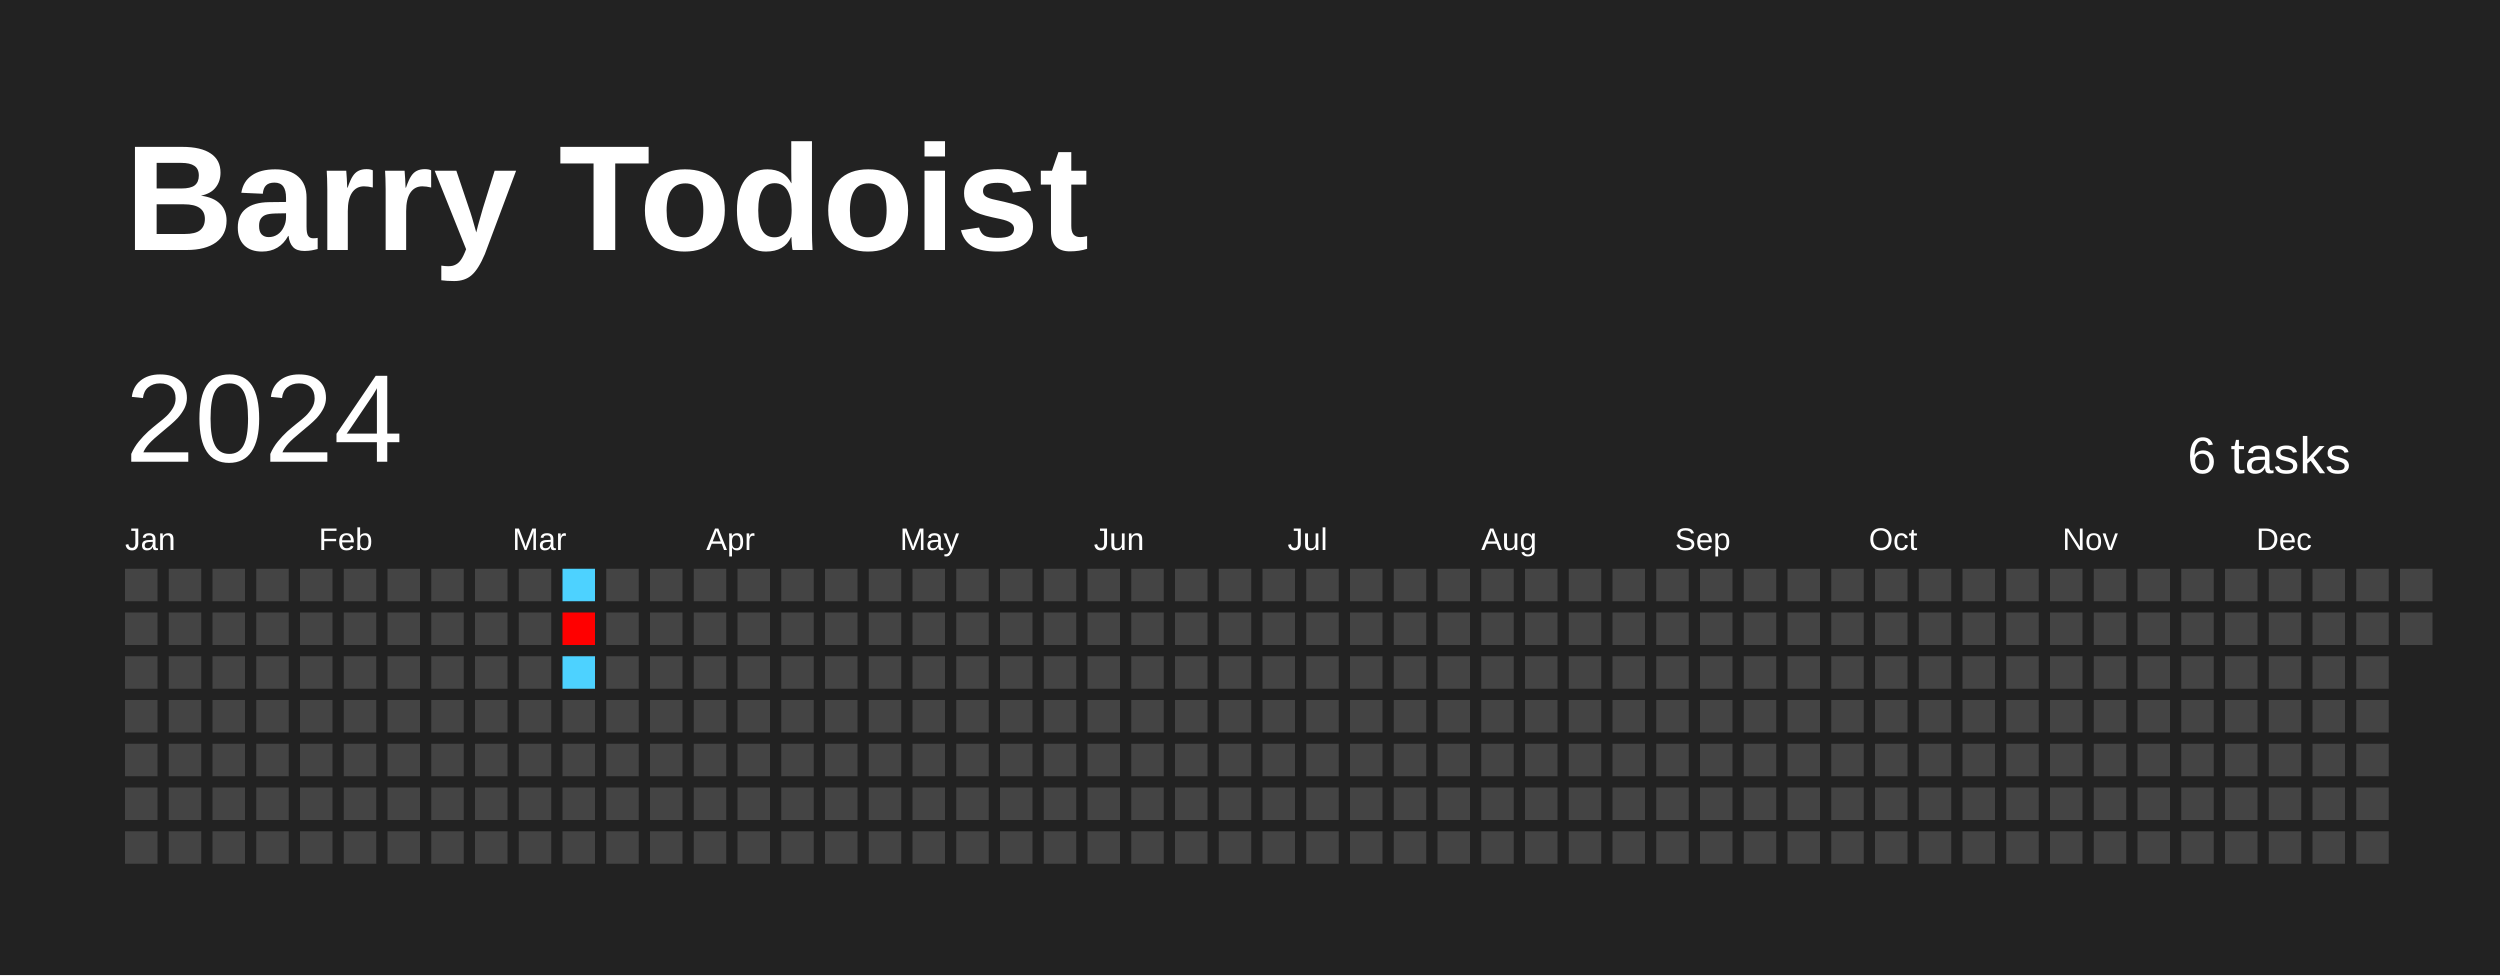
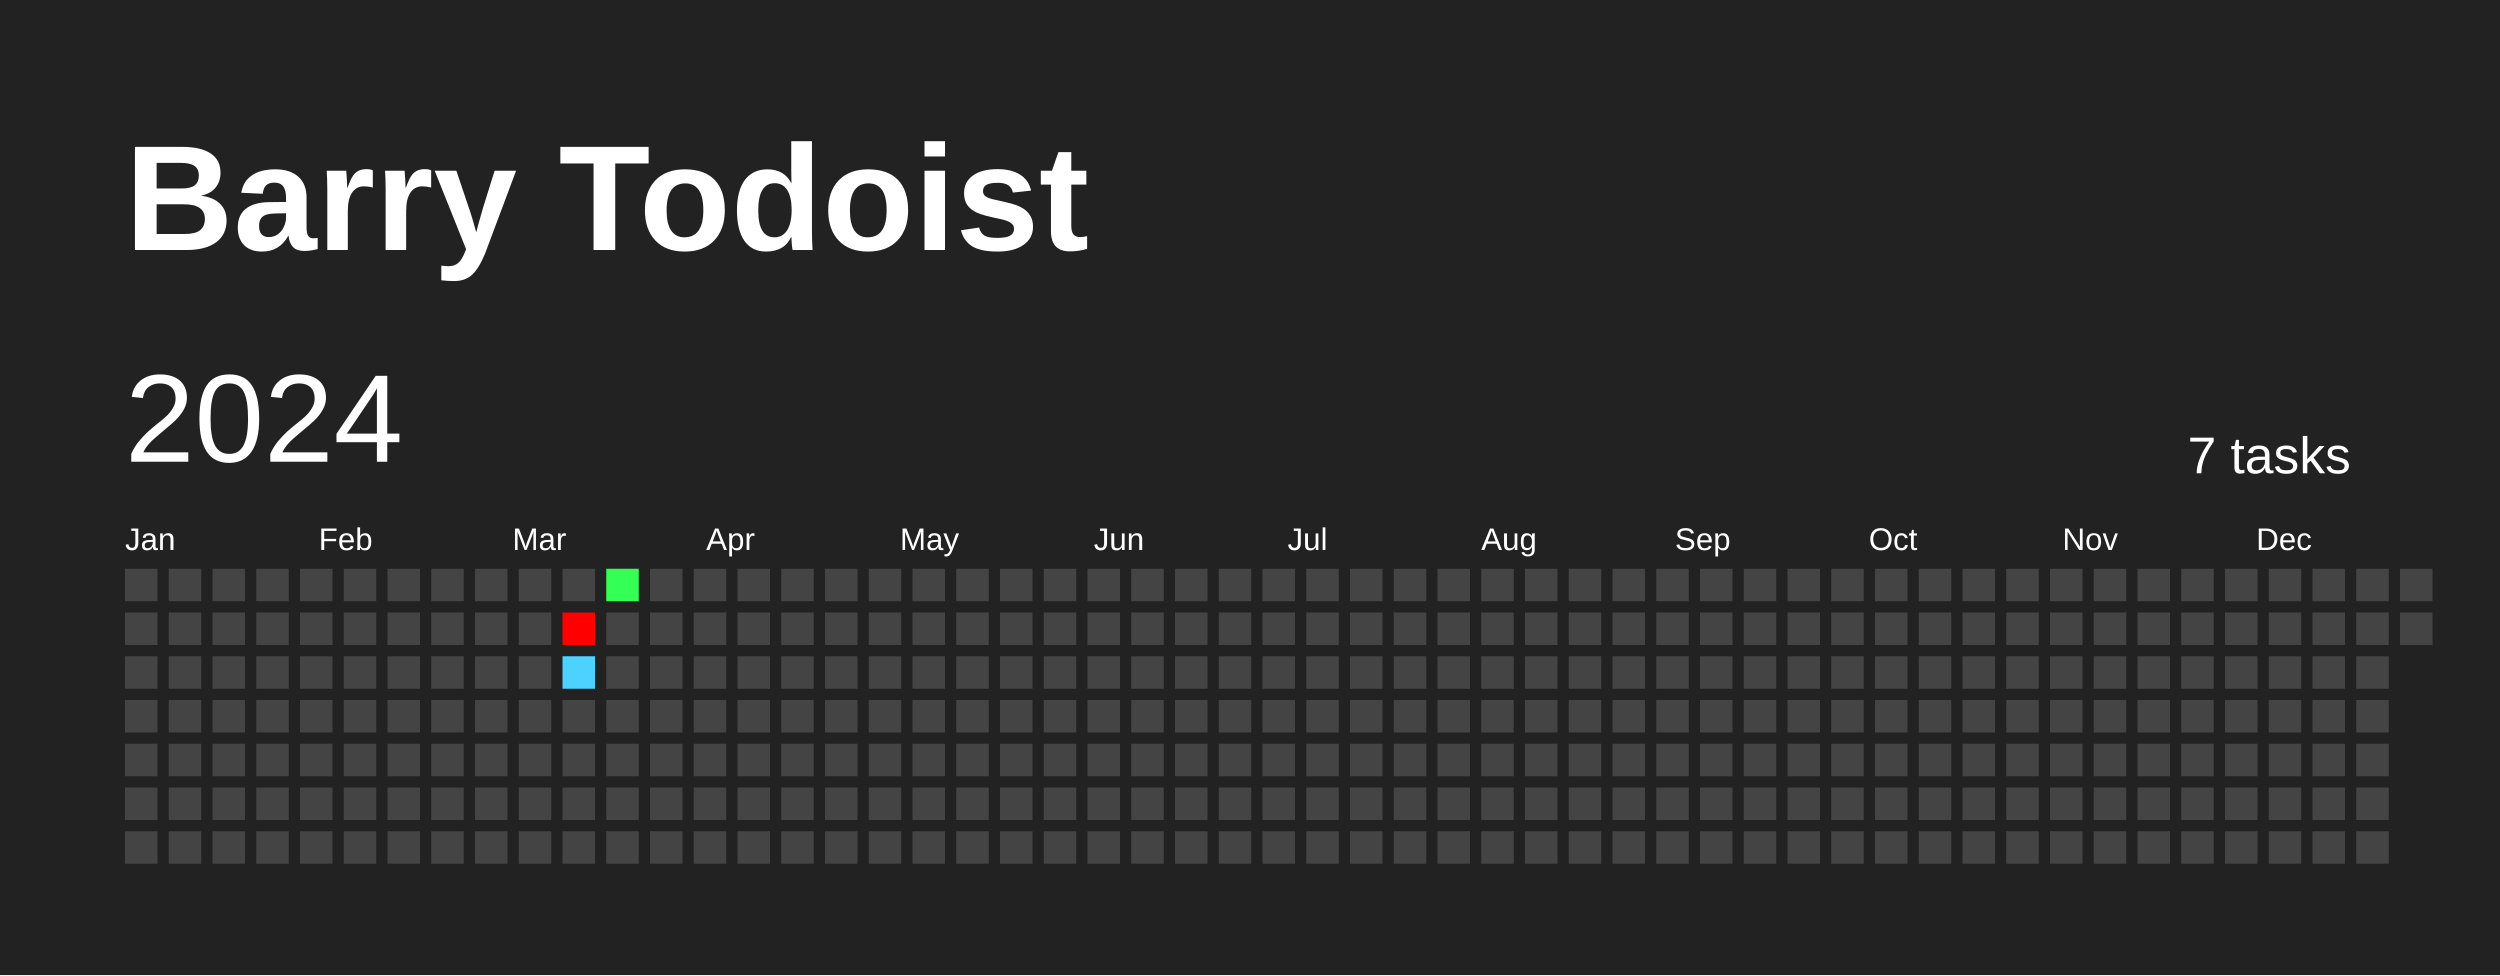
<svg xmlns="http://www.w3.org/2000/svg" baseProfile="full" height="78mm" version="1.1" viewBox="0,0,200,78" width="200mm">
  <defs />
  <rect fill="#222222" height="78" width="200" x="0" y="0" />
  <text fill="#FFFFFF" style="font-size:12px; font-family:Arial; font-weight:bold;" x="10" y="20">Barry Todoist</text>
  <text dominant-baseline="hanging" fill="#FFFFFF" style="font-size:10.0px; font-family:Arial;" x="10" y="30">2024</text>
-   <text dominant-baseline="hanging" fill="#FFFFFF" style="font-size:4.125px; font-family:Arial;" x="175" y="35">6 tasks</text>
+   <text dominant-baseline="hanging" fill="#FFFFFF" style="font-size:4.125px; font-family:Arial;" x="175" y="35">7 tasks</text>
  <text fill="#FFFFFF" style="font-size:2.5px; font-family:Arial" x="10.0" y="44">Jan</text>
  <text fill="#FFFFFF" style="font-size:2.5px; font-family:Arial" x="25.5" y="44">Feb</text>
  <text fill="#FFFFFF" style="font-size:2.5px; font-family:Arial" x="41.0" y="44">Mar</text>
  <text fill="#FFFFFF" style="font-size:2.5px; font-family:Arial" x="56.5" y="44">Apr</text>
  <text fill="#FFFFFF" style="font-size:2.5px; font-family:Arial" x="72.0" y="44">May</text>
  <text fill="#FFFFFF" style="font-size:2.5px; font-family:Arial" x="87.5" y="44">Jun</text>
  <text fill="#FFFFFF" style="font-size:2.5px; font-family:Arial" x="103.0" y="44">Jul</text>
  <text fill="#FFFFFF" style="font-size:2.5px; font-family:Arial" x="118.5" y="44">Aug</text>
  <text fill="#FFFFFF" style="font-size:2.5px; font-family:Arial" x="134.0" y="44">Sep</text>
  <text fill="#FFFFFF" style="font-size:2.5px; font-family:Arial" x="149.5" y="44">Oct</text>
  <text fill="#FFFFFF" style="font-size:2.5px; font-family:Arial" x="165.0" y="44">Nov</text>
  <text fill="#FFFFFF" style="font-size:2.5px; font-family:Arial" x="180.5" y="44">Dec</text>
  <rect fill="#444444" height="2.6" width="2.6" x="10.0" y="45.5" />
  <rect fill="#444444" height="2.6" width="2.6" x="10.0" y="49.0" />
  <rect fill="#444444" height="2.6" width="2.6" x="10.0" y="52.5" />
  <rect fill="#444444" height="2.6" width="2.6" x="10.0" y="56.0" />
  <rect fill="#444444" height="2.6" width="2.6" x="10.0" y="59.5" />
  <rect fill="#444444" height="2.6" width="2.6" x="10.0" y="63.0" />
  <rect fill="#444444" height="2.6" width="2.6" x="10.0" y="66.5" />
  <rect fill="#444444" height="2.6" width="2.6" x="13.5" y="45.5" />
  <rect fill="#444444" height="2.6" width="2.6" x="13.5" y="49.0" />
  <rect fill="#444444" height="2.6" width="2.6" x="13.5" y="52.5" />
  <rect fill="#444444" height="2.6" width="2.6" x="13.5" y="56.0" />
  <rect fill="#444444" height="2.6" width="2.6" x="13.5" y="59.5" />
  <rect fill="#444444" height="2.6" width="2.6" x="13.5" y="63.0" />
  <rect fill="#444444" height="2.6" width="2.6" x="13.5" y="66.5" />
  <rect fill="#444444" height="2.6" width="2.6" x="17.0" y="45.5" />
  <rect fill="#444444" height="2.6" width="2.6" x="17.0" y="49.0" />
  <rect fill="#444444" height="2.6" width="2.6" x="17.0" y="52.5" />
  <rect fill="#444444" height="2.6" width="2.6" x="17.0" y="56.0" />
  <rect fill="#444444" height="2.6" width="2.6" x="17.0" y="59.5" />
  <rect fill="#444444" height="2.6" width="2.6" x="17.0" y="63.0" />
  <rect fill="#444444" height="2.6" width="2.6" x="17.0" y="66.5" />
  <rect fill="#444444" height="2.6" width="2.6" x="20.5" y="45.5" />
  <rect fill="#444444" height="2.6" width="2.6" x="20.5" y="49.0" />
  <rect fill="#444444" height="2.6" width="2.6" x="20.5" y="52.5" />
  <rect fill="#444444" height="2.6" width="2.6" x="20.5" y="56.0" />
  <rect fill="#444444" height="2.6" width="2.6" x="20.5" y="59.5" />
  <rect fill="#444444" height="2.6" width="2.6" x="20.5" y="63.0" />
  <rect fill="#444444" height="2.6" width="2.6" x="20.5" y="66.5" />
  <rect fill="#444444" height="2.6" width="2.6" x="24.0" y="45.5" />
  <rect fill="#444444" height="2.6" width="2.6" x="24.0" y="49.0" />
  <rect fill="#444444" height="2.6" width="2.6" x="24.0" y="52.5" />
  <rect fill="#444444" height="2.6" width="2.6" x="24.0" y="56.0" />
  <rect fill="#444444" height="2.6" width="2.6" x="24.0" y="59.5" />
  <rect fill="#444444" height="2.6" width="2.6" x="24.0" y="63.0" />
  <rect fill="#444444" height="2.6" width="2.6" x="24.0" y="66.5" />
  <rect fill="#444444" height="2.6" width="2.6" x="27.5" y="45.5" />
  <rect fill="#444444" height="2.6" width="2.6" x="27.5" y="49.0" />
  <rect fill="#444444" height="2.6" width="2.6" x="27.5" y="52.5" />
  <rect fill="#444444" height="2.6" width="2.6" x="27.5" y="56.0" />
  <rect fill="#444444" height="2.6" width="2.6" x="27.5" y="59.5" />
  <rect fill="#444444" height="2.6" width="2.6" x="27.5" y="63.0" />
  <rect fill="#444444" height="2.6" width="2.6" x="27.5" y="66.5" />
  <rect fill="#444444" height="2.6" width="2.6" x="31.0" y="45.5" />
  <rect fill="#444444" height="2.6" width="2.6" x="31.0" y="49.0" />
  <rect fill="#444444" height="2.6" width="2.6" x="31.0" y="52.5" />
  <rect fill="#444444" height="2.6" width="2.6" x="31.0" y="56.0" />
  <rect fill="#444444" height="2.6" width="2.6" x="31.0" y="59.5" />
  <rect fill="#444444" height="2.6" width="2.6" x="31.0" y="63.0" />
  <rect fill="#444444" height="2.6" width="2.6" x="31.0" y="66.5" />
  <rect fill="#444444" height="2.6" width="2.6" x="34.5" y="45.5" />
  <rect fill="#444444" height="2.6" width="2.6" x="34.5" y="49.0" />
  <rect fill="#444444" height="2.6" width="2.6" x="34.5" y="52.5" />
  <rect fill="#444444" height="2.6" width="2.6" x="34.5" y="56.0" />
  <rect fill="#444444" height="2.6" width="2.6" x="34.5" y="59.5" />
  <rect fill="#444444" height="2.6" width="2.6" x="34.5" y="63.0" />
  <rect fill="#444444" height="2.6" width="2.6" x="34.5" y="66.5" />
  <rect fill="#444444" height="2.6" width="2.6" x="38.0" y="45.5" />
  <rect fill="#444444" height="2.6" width="2.6" x="38.0" y="49.0" />
  <rect fill="#444444" height="2.6" width="2.6" x="38.0" y="52.5" />
  <rect fill="#444444" height="2.6" width="2.6" x="38.0" y="56.0" />
  <rect fill="#444444" height="2.6" width="2.6" x="38.0" y="59.5" />
  <rect fill="#444444" height="2.6" width="2.6" x="38.0" y="63.0" />
  <rect fill="#444444" height="2.6" width="2.6" x="38.0" y="66.5" />
  <rect fill="#444444" height="2.6" width="2.6" x="41.5" y="45.5" />
  <rect fill="#444444" height="2.6" width="2.6" x="41.5" y="49.0" />
  <rect fill="#444444" height="2.6" width="2.6" x="41.5" y="52.5" />
  <rect fill="#444444" height="2.6" width="2.6" x="41.5" y="56.0" />
  <rect fill="#444444" height="2.6" width="2.6" x="41.5" y="59.5" />
  <rect fill="#444444" height="2.6" width="2.6" x="41.5" y="63.0" />
  <rect fill="#444444" height="2.6" width="2.6" x="41.5" y="66.5" />
-   <rect fill="#4dd2ff" height="2.6" width="2.6" x="45.0" y="45.5" />
-   <rect fill="#ff0000" height="2.6" width="2.6" x="45.0" y="49.0" />
+   <rect fill="#444444" height="2.6" width="2.6" x="45.0" y="45.5" />
+   <rect fill="red" height="2.6" width="2.6" x="45.0" y="49.0" />
  <rect fill="#4dd2ff" height="2.6" width="2.6" x="45.0" y="52.5" />
  <rect fill="#444444" height="2.6" width="2.6" x="45.0" y="56.0" />
  <rect fill="#444444" height="2.6" width="2.6" x="45.0" y="59.5" />
  <rect fill="#444444" height="2.6" width="2.6" x="45.0" y="63.0" />
  <rect fill="#444444" height="2.6" width="2.6" x="45.0" y="66.5" />
-   <rect fill="#444444" height="2.6" width="2.6" x="48.5" y="45.5" />
+   <rect fill="#33ff56" height="2.6" width="2.6" x="48.5" y="45.5" />
  <rect fill="#444444" height="2.6" width="2.6" x="48.5" y="49.0" />
  <rect fill="#444444" height="2.6" width="2.6" x="48.5" y="52.5" />
  <rect fill="#444444" height="2.6" width="2.6" x="48.5" y="56.0" />
  <rect fill="#444444" height="2.6" width="2.6" x="48.5" y="59.5" />
  <rect fill="#444444" height="2.6" width="2.6" x="48.5" y="63.0" />
  <rect fill="#444444" height="2.6" width="2.6" x="48.5" y="66.5" />
  <rect fill="#444444" height="2.6" width="2.6" x="52.0" y="45.5" />
  <rect fill="#444444" height="2.6" width="2.6" x="52.0" y="49.0" />
  <rect fill="#444444" height="2.6" width="2.6" x="52.0" y="52.5" />
  <rect fill="#444444" height="2.6" width="2.6" x="52.0" y="56.0" />
  <rect fill="#444444" height="2.6" width="2.6" x="52.0" y="59.5" />
  <rect fill="#444444" height="2.6" width="2.6" x="52.0" y="63.0" />
  <rect fill="#444444" height="2.6" width="2.6" x="52.0" y="66.5" />
  <rect fill="#444444" height="2.6" width="2.6" x="55.5" y="45.5" />
  <rect fill="#444444" height="2.6" width="2.6" x="55.5" y="49.0" />
  <rect fill="#444444" height="2.6" width="2.6" x="55.5" y="52.5" />
  <rect fill="#444444" height="2.6" width="2.6" x="55.5" y="56.0" />
  <rect fill="#444444" height="2.6" width="2.6" x="55.5" y="59.5" />
  <rect fill="#444444" height="2.6" width="2.6" x="55.5" y="63.0" />
  <rect fill="#444444" height="2.6" width="2.6" x="55.5" y="66.5" />
  <rect fill="#444444" height="2.6" width="2.6" x="59.0" y="45.5" />
  <rect fill="#444444" height="2.6" width="2.6" x="59.0" y="49.0" />
  <rect fill="#444444" height="2.6" width="2.6" x="59.0" y="52.5" />
  <rect fill="#444444" height="2.6" width="2.6" x="59.0" y="56.0" />
  <rect fill="#444444" height="2.6" width="2.6" x="59.0" y="59.5" />
  <rect fill="#444444" height="2.6" width="2.6" x="59.0" y="63.0" />
  <rect fill="#444444" height="2.6" width="2.6" x="59.0" y="66.5" />
  <rect fill="#444444" height="2.6" width="2.6" x="62.5" y="45.5" />
  <rect fill="#444444" height="2.6" width="2.6" x="62.5" y="49.0" />
  <rect fill="#444444" height="2.6" width="2.6" x="62.5" y="52.5" />
  <rect fill="#444444" height="2.6" width="2.6" x="62.5" y="56.0" />
  <rect fill="#444444" height="2.6" width="2.6" x="62.5" y="59.5" />
  <rect fill="#444444" height="2.6" width="2.6" x="62.5" y="63.0" />
  <rect fill="#444444" height="2.6" width="2.6" x="62.5" y="66.5" />
  <rect fill="#444444" height="2.6" width="2.6" x="66.0" y="45.5" />
  <rect fill="#444444" height="2.6" width="2.6" x="66.0" y="49.0" />
  <rect fill="#444444" height="2.6" width="2.6" x="66.0" y="52.5" />
  <rect fill="#444444" height="2.6" width="2.6" x="66.0" y="56.0" />
  <rect fill="#444444" height="2.6" width="2.6" x="66.0" y="59.5" />
  <rect fill="#444444" height="2.6" width="2.6" x="66.0" y="63.0" />
  <rect fill="#444444" height="2.6" width="2.6" x="66.0" y="66.5" />
  <rect fill="#444444" height="2.6" width="2.6" x="69.5" y="45.5" />
  <rect fill="#444444" height="2.6" width="2.6" x="69.5" y="49.0" />
  <rect fill="#444444" height="2.6" width="2.6" x="69.5" y="52.5" />
  <rect fill="#444444" height="2.6" width="2.6" x="69.5" y="56.0" />
  <rect fill="#444444" height="2.6" width="2.6" x="69.5" y="59.5" />
  <rect fill="#444444" height="2.6" width="2.6" x="69.5" y="63.0" />
  <rect fill="#444444" height="2.6" width="2.6" x="69.5" y="66.5" />
  <rect fill="#444444" height="2.6" width="2.6" x="73.0" y="45.5" />
  <rect fill="#444444" height="2.6" width="2.6" x="73.0" y="49.0" />
  <rect fill="#444444" height="2.6" width="2.6" x="73.0" y="52.5" />
  <rect fill="#444444" height="2.6" width="2.6" x="73.0" y="56.0" />
  <rect fill="#444444" height="2.6" width="2.6" x="73.0" y="59.5" />
  <rect fill="#444444" height="2.6" width="2.6" x="73.0" y="63.0" />
  <rect fill="#444444" height="2.6" width="2.6" x="73.0" y="66.5" />
  <rect fill="#444444" height="2.6" width="2.6" x="76.5" y="45.5" />
  <rect fill="#444444" height="2.6" width="2.6" x="76.5" y="49.0" />
  <rect fill="#444444" height="2.6" width="2.6" x="76.5" y="52.5" />
  <rect fill="#444444" height="2.6" width="2.6" x="76.5" y="56.0" />
  <rect fill="#444444" height="2.6" width="2.6" x="76.5" y="59.5" />
  <rect fill="#444444" height="2.6" width="2.6" x="76.5" y="63.0" />
  <rect fill="#444444" height="2.6" width="2.6" x="76.5" y="66.5" />
  <rect fill="#444444" height="2.6" width="2.6" x="80.0" y="45.5" />
  <rect fill="#444444" height="2.6" width="2.6" x="80.0" y="49.0" />
  <rect fill="#444444" height="2.6" width="2.6" x="80.0" y="52.5" />
  <rect fill="#444444" height="2.6" width="2.6" x="80.0" y="56.0" />
  <rect fill="#444444" height="2.6" width="2.6" x="80.0" y="59.5" />
  <rect fill="#444444" height="2.6" width="2.6" x="80.0" y="63.0" />
  <rect fill="#444444" height="2.6" width="2.6" x="80.0" y="66.5" />
  <rect fill="#444444" height="2.6" width="2.6" x="83.5" y="45.5" />
  <rect fill="#444444" height="2.6" width="2.6" x="83.5" y="49.0" />
  <rect fill="#444444" height="2.6" width="2.6" x="83.5" y="52.5" />
  <rect fill="#444444" height="2.6" width="2.6" x="83.5" y="56.0" />
  <rect fill="#444444" height="2.6" width="2.6" x="83.5" y="59.5" />
  <rect fill="#444444" height="2.6" width="2.6" x="83.5" y="63.0" />
  <rect fill="#444444" height="2.6" width="2.6" x="83.5" y="66.5" />
  <rect fill="#444444" height="2.6" width="2.6" x="87.0" y="45.5" />
  <rect fill="#444444" height="2.6" width="2.6" x="87.0" y="49.0" />
  <rect fill="#444444" height="2.6" width="2.6" x="87.0" y="52.5" />
  <rect fill="#444444" height="2.6" width="2.6" x="87.0" y="56.0" />
  <rect fill="#444444" height="2.6" width="2.6" x="87.0" y="59.5" />
  <rect fill="#444444" height="2.6" width="2.6" x="87.0" y="63.0" />
  <rect fill="#444444" height="2.6" width="2.6" x="87.0" y="66.5" />
  <rect fill="#444444" height="2.6" width="2.6" x="90.5" y="45.5" />
  <rect fill="#444444" height="2.6" width="2.6" x="90.5" y="49.0" />
  <rect fill="#444444" height="2.6" width="2.6" x="90.5" y="52.5" />
  <rect fill="#444444" height="2.6" width="2.6" x="90.5" y="56.0" />
  <rect fill="#444444" height="2.6" width="2.6" x="90.5" y="59.5" />
  <rect fill="#444444" height="2.6" width="2.6" x="90.5" y="63.0" />
  <rect fill="#444444" height="2.6" width="2.6" x="90.5" y="66.5" />
  <rect fill="#444444" height="2.6" width="2.6" x="94.0" y="45.5" />
  <rect fill="#444444" height="2.6" width="2.6" x="94.0" y="49.0" />
  <rect fill="#444444" height="2.6" width="2.6" x="94.0" y="52.5" />
  <rect fill="#444444" height="2.6" width="2.6" x="94.0" y="56.0" />
  <rect fill="#444444" height="2.6" width="2.6" x="94.0" y="59.5" />
  <rect fill="#444444" height="2.6" width="2.6" x="94.0" y="63.0" />
  <rect fill="#444444" height="2.6" width="2.6" x="94.0" y="66.5" />
  <rect fill="#444444" height="2.6" width="2.6" x="97.5" y="45.5" />
  <rect fill="#444444" height="2.6" width="2.6" x="97.5" y="49.0" />
  <rect fill="#444444" height="2.6" width="2.6" x="97.5" y="52.5" />
  <rect fill="#444444" height="2.6" width="2.6" x="97.5" y="56.0" />
  <rect fill="#444444" height="2.6" width="2.6" x="97.5" y="59.5" />
  <rect fill="#444444" height="2.6" width="2.6" x="97.5" y="63.0" />
  <rect fill="#444444" height="2.6" width="2.6" x="97.5" y="66.5" />
  <rect fill="#444444" height="2.6" width="2.6" x="101.0" y="45.5" />
  <rect fill="#444444" height="2.6" width="2.6" x="101.0" y="49.0" />
  <rect fill="#444444" height="2.6" width="2.6" x="101.0" y="52.5" />
  <rect fill="#444444" height="2.6" width="2.6" x="101.0" y="56.0" />
  <rect fill="#444444" height="2.6" width="2.6" x="101.0" y="59.5" />
  <rect fill="#444444" height="2.6" width="2.6" x="101.0" y="63.0" />
  <rect fill="#444444" height="2.6" width="2.6" x="101.0" y="66.5" />
  <rect fill="#444444" height="2.6" width="2.6" x="104.5" y="45.5" />
  <rect fill="#444444" height="2.6" width="2.6" x="104.5" y="49.0" />
  <rect fill="#444444" height="2.6" width="2.6" x="104.5" y="52.5" />
  <rect fill="#444444" height="2.6" width="2.6" x="104.5" y="56.0" />
  <rect fill="#444444" height="2.6" width="2.6" x="104.5" y="59.5" />
  <rect fill="#444444" height="2.6" width="2.6" x="104.5" y="63.0" />
  <rect fill="#444444" height="2.6" width="2.6" x="104.5" y="66.5" />
  <rect fill="#444444" height="2.6" width="2.6" x="108.0" y="45.5" />
  <rect fill="#444444" height="2.6" width="2.6" x="108.0" y="49.0" />
  <rect fill="#444444" height="2.6" width="2.6" x="108.0" y="52.5" />
  <rect fill="#444444" height="2.6" width="2.6" x="108.0" y="56.0" />
  <rect fill="#444444" height="2.6" width="2.6" x="108.0" y="59.5" />
  <rect fill="#444444" height="2.6" width="2.6" x="108.0" y="63.0" />
  <rect fill="#444444" height="2.6" width="2.6" x="108.0" y="66.5" />
  <rect fill="#444444" height="2.6" width="2.6" x="111.5" y="45.5" />
  <rect fill="#444444" height="2.6" width="2.6" x="111.5" y="49.0" />
  <rect fill="#444444" height="2.6" width="2.6" x="111.5" y="52.5" />
  <rect fill="#444444" height="2.6" width="2.6" x="111.5" y="56.0" />
  <rect fill="#444444" height="2.6" width="2.6" x="111.5" y="59.5" />
  <rect fill="#444444" height="2.6" width="2.6" x="111.5" y="63.0" />
  <rect fill="#444444" height="2.6" width="2.6" x="111.5" y="66.5" />
  <rect fill="#444444" height="2.6" width="2.6" x="115.0" y="45.5" />
  <rect fill="#444444" height="2.6" width="2.6" x="115.0" y="49.0" />
  <rect fill="#444444" height="2.6" width="2.6" x="115.0" y="52.5" />
  <rect fill="#444444" height="2.6" width="2.6" x="115.0" y="56.0" />
  <rect fill="#444444" height="2.6" width="2.6" x="115.0" y="59.5" />
  <rect fill="#444444" height="2.6" width="2.6" x="115.0" y="63.0" />
  <rect fill="#444444" height="2.6" width="2.6" x="115.0" y="66.5" />
  <rect fill="#444444" height="2.6" width="2.6" x="118.5" y="45.5" />
  <rect fill="#444444" height="2.6" width="2.6" x="118.5" y="49.0" />
  <rect fill="#444444" height="2.6" width="2.6" x="118.5" y="52.5" />
  <rect fill="#444444" height="2.6" width="2.6" x="118.5" y="56.0" />
  <rect fill="#444444" height="2.6" width="2.6" x="118.5" y="59.5" />
  <rect fill="#444444" height="2.6" width="2.6" x="118.5" y="63.0" />
  <rect fill="#444444" height="2.6" width="2.6" x="118.5" y="66.5" />
  <rect fill="#444444" height="2.6" width="2.6" x="122.0" y="45.5" />
  <rect fill="#444444" height="2.6" width="2.6" x="122.0" y="49.0" />
  <rect fill="#444444" height="2.6" width="2.6" x="122.0" y="52.5" />
  <rect fill="#444444" height="2.6" width="2.6" x="122.0" y="56.0" />
  <rect fill="#444444" height="2.6" width="2.6" x="122.0" y="59.5" />
  <rect fill="#444444" height="2.6" width="2.6" x="122.0" y="63.0" />
  <rect fill="#444444" height="2.6" width="2.6" x="122.0" y="66.5" />
  <rect fill="#444444" height="2.6" width="2.6" x="125.5" y="45.5" />
  <rect fill="#444444" height="2.6" width="2.6" x="125.5" y="49.0" />
  <rect fill="#444444" height="2.6" width="2.6" x="125.5" y="52.5" />
  <rect fill="#444444" height="2.6" width="2.6" x="125.5" y="56.0" />
  <rect fill="#444444" height="2.6" width="2.6" x="125.5" y="59.5" />
  <rect fill="#444444" height="2.6" width="2.6" x="125.5" y="63.0" />
  <rect fill="#444444" height="2.6" width="2.6" x="125.5" y="66.5" />
  <rect fill="#444444" height="2.6" width="2.6" x="129.0" y="45.5" />
  <rect fill="#444444" height="2.6" width="2.6" x="129.0" y="49.0" />
  <rect fill="#444444" height="2.6" width="2.6" x="129.0" y="52.5" />
  <rect fill="#444444" height="2.6" width="2.6" x="129.0" y="56.0" />
  <rect fill="#444444" height="2.6" width="2.6" x="129.0" y="59.5" />
  <rect fill="#444444" height="2.6" width="2.6" x="129.0" y="63.0" />
  <rect fill="#444444" height="2.6" width="2.6" x="129.0" y="66.5" />
  <rect fill="#444444" height="2.6" width="2.6" x="132.5" y="45.5" />
  <rect fill="#444444" height="2.6" width="2.6" x="132.5" y="49.0" />
  <rect fill="#444444" height="2.6" width="2.6" x="132.5" y="52.5" />
  <rect fill="#444444" height="2.6" width="2.6" x="132.5" y="56.0" />
  <rect fill="#444444" height="2.6" width="2.6" x="132.5" y="59.5" />
  <rect fill="#444444" height="2.6" width="2.6" x="132.5" y="63.0" />
  <rect fill="#444444" height="2.6" width="2.6" x="132.5" y="66.5" />
  <rect fill="#444444" height="2.6" width="2.6" x="136.0" y="45.5" />
  <rect fill="#444444" height="2.6" width="2.6" x="136.0" y="49.0" />
  <rect fill="#444444" height="2.6" width="2.6" x="136.0" y="52.5" />
  <rect fill="#444444" height="2.6" width="2.6" x="136.0" y="56.0" />
  <rect fill="#444444" height="2.6" width="2.6" x="136.0" y="59.5" />
  <rect fill="#444444" height="2.6" width="2.6" x="136.0" y="63.0" />
  <rect fill="#444444" height="2.6" width="2.6" x="136.0" y="66.5" />
  <rect fill="#444444" height="2.6" width="2.6" x="139.5" y="45.5" />
  <rect fill="#444444" height="2.6" width="2.6" x="139.5" y="49.0" />
  <rect fill="#444444" height="2.6" width="2.6" x="139.5" y="52.5" />
  <rect fill="#444444" height="2.6" width="2.6" x="139.5" y="56.0" />
  <rect fill="#444444" height="2.6" width="2.6" x="139.5" y="59.5" />
  <rect fill="#444444" height="2.6" width="2.6" x="139.5" y="63.0" />
  <rect fill="#444444" height="2.6" width="2.6" x="139.5" y="66.5" />
  <rect fill="#444444" height="2.6" width="2.6" x="143.0" y="45.5" />
  <rect fill="#444444" height="2.6" width="2.6" x="143.0" y="49.0" />
  <rect fill="#444444" height="2.6" width="2.6" x="143.0" y="52.5" />
  <rect fill="#444444" height="2.6" width="2.6" x="143.0" y="56.0" />
  <rect fill="#444444" height="2.6" width="2.6" x="143.0" y="59.5" />
  <rect fill="#444444" height="2.6" width="2.6" x="143.0" y="63.0" />
  <rect fill="#444444" height="2.6" width="2.6" x="143.0" y="66.5" />
  <rect fill="#444444" height="2.6" width="2.6" x="146.5" y="45.5" />
  <rect fill="#444444" height="2.6" width="2.6" x="146.5" y="49.0" />
  <rect fill="#444444" height="2.6" width="2.6" x="146.5" y="52.5" />
  <rect fill="#444444" height="2.6" width="2.6" x="146.5" y="56.0" />
  <rect fill="#444444" height="2.6" width="2.6" x="146.5" y="59.5" />
  <rect fill="#444444" height="2.6" width="2.6" x="146.5" y="63.0" />
  <rect fill="#444444" height="2.6" width="2.6" x="146.5" y="66.5" />
  <rect fill="#444444" height="2.6" width="2.6" x="150.0" y="45.5" />
  <rect fill="#444444" height="2.6" width="2.6" x="150.0" y="49.0" />
  <rect fill="#444444" height="2.6" width="2.6" x="150.0" y="52.5" />
  <rect fill="#444444" height="2.6" width="2.6" x="150.0" y="56.0" />
  <rect fill="#444444" height="2.6" width="2.6" x="150.0" y="59.5" />
  <rect fill="#444444" height="2.6" width="2.6" x="150.0" y="63.0" />
  <rect fill="#444444" height="2.6" width="2.6" x="150.0" y="66.5" />
  <rect fill="#444444" height="2.6" width="2.6" x="153.5" y="45.5" />
  <rect fill="#444444" height="2.6" width="2.6" x="153.5" y="49.0" />
  <rect fill="#444444" height="2.6" width="2.6" x="153.5" y="52.5" />
  <rect fill="#444444" height="2.6" width="2.6" x="153.5" y="56.0" />
  <rect fill="#444444" height="2.6" width="2.6" x="153.5" y="59.5" />
  <rect fill="#444444" height="2.6" width="2.6" x="153.5" y="63.0" />
  <rect fill="#444444" height="2.6" width="2.6" x="153.5" y="66.5" />
  <rect fill="#444444" height="2.6" width="2.6" x="157.0" y="45.5" />
  <rect fill="#444444" height="2.6" width="2.6" x="157.0" y="49.0" />
  <rect fill="#444444" height="2.6" width="2.6" x="157.0" y="52.5" />
  <rect fill="#444444" height="2.6" width="2.6" x="157.0" y="56.0" />
  <rect fill="#444444" height="2.6" width="2.6" x="157.0" y="59.5" />
  <rect fill="#444444" height="2.6" width="2.6" x="157.0" y="63.0" />
  <rect fill="#444444" height="2.6" width="2.6" x="157.0" y="66.5" />
  <rect fill="#444444" height="2.6" width="2.6" x="160.5" y="45.5" />
  <rect fill="#444444" height="2.6" width="2.6" x="160.5" y="49.0" />
  <rect fill="#444444" height="2.6" width="2.6" x="160.5" y="52.5" />
  <rect fill="#444444" height="2.6" width="2.6" x="160.5" y="56.0" />
  <rect fill="#444444" height="2.6" width="2.6" x="160.5" y="59.5" />
  <rect fill="#444444" height="2.6" width="2.6" x="160.5" y="63.0" />
  <rect fill="#444444" height="2.6" width="2.6" x="160.5" y="66.5" />
  <rect fill="#444444" height="2.6" width="2.6" x="164.0" y="45.5" />
  <rect fill="#444444" height="2.6" width="2.6" x="164.0" y="49.0" />
  <rect fill="#444444" height="2.6" width="2.6" x="164.0" y="52.5" />
  <rect fill="#444444" height="2.6" width="2.6" x="164.0" y="56.0" />
  <rect fill="#444444" height="2.6" width="2.6" x="164.0" y="59.5" />
  <rect fill="#444444" height="2.6" width="2.6" x="164.0" y="63.0" />
  <rect fill="#444444" height="2.6" width="2.6" x="164.0" y="66.5" />
  <rect fill="#444444" height="2.6" width="2.6" x="167.5" y="45.5" />
  <rect fill="#444444" height="2.6" width="2.6" x="167.5" y="49.0" />
  <rect fill="#444444" height="2.6" width="2.6" x="167.5" y="52.5" />
  <rect fill="#444444" height="2.6" width="2.6" x="167.5" y="56.0" />
  <rect fill="#444444" height="2.6" width="2.6" x="167.5" y="59.5" />
  <rect fill="#444444" height="2.6" width="2.6" x="167.5" y="63.0" />
  <rect fill="#444444" height="2.6" width="2.6" x="167.5" y="66.5" />
  <rect fill="#444444" height="2.6" width="2.6" x="171.0" y="45.5" />
  <rect fill="#444444" height="2.6" width="2.6" x="171.0" y="49.0" />
  <rect fill="#444444" height="2.6" width="2.6" x="171.0" y="52.5" />
  <rect fill="#444444" height="2.6" width="2.6" x="171.0" y="56.0" />
  <rect fill="#444444" height="2.6" width="2.6" x="171.0" y="59.5" />
  <rect fill="#444444" height="2.6" width="2.6" x="171.0" y="63.0" />
  <rect fill="#444444" height="2.6" width="2.6" x="171.0" y="66.5" />
  <rect fill="#444444" height="2.6" width="2.6" x="174.5" y="45.5" />
  <rect fill="#444444" height="2.6" width="2.6" x="174.5" y="49.0" />
  <rect fill="#444444" height="2.6" width="2.6" x="174.5" y="52.5" />
  <rect fill="#444444" height="2.6" width="2.6" x="174.5" y="56.0" />
  <rect fill="#444444" height="2.6" width="2.6" x="174.5" y="59.5" />
  <rect fill="#444444" height="2.6" width="2.6" x="174.5" y="63.0" />
  <rect fill="#444444" height="2.6" width="2.6" x="174.5" y="66.5" />
  <rect fill="#444444" height="2.6" width="2.6" x="178.0" y="45.5" />
  <rect fill="#444444" height="2.6" width="2.6" x="178.0" y="49.0" />
  <rect fill="#444444" height="2.6" width="2.6" x="178.0" y="52.5" />
  <rect fill="#444444" height="2.6" width="2.6" x="178.0" y="56.0" />
  <rect fill="#444444" height="2.6" width="2.6" x="178.0" y="59.5" />
  <rect fill="#444444" height="2.6" width="2.6" x="178.0" y="63.0" />
  <rect fill="#444444" height="2.6" width="2.6" x="178.0" y="66.5" />
  <rect fill="#444444" height="2.6" width="2.6" x="181.5" y="45.5" />
  <rect fill="#444444" height="2.6" width="2.6" x="181.5" y="49.0" />
  <rect fill="#444444" height="2.6" width="2.6" x="181.5" y="52.5" />
  <rect fill="#444444" height="2.6" width="2.6" x="181.5" y="56.0" />
  <rect fill="#444444" height="2.6" width="2.6" x="181.5" y="59.5" />
  <rect fill="#444444" height="2.6" width="2.6" x="181.5" y="63.0" />
  <rect fill="#444444" height="2.6" width="2.6" x="181.5" y="66.5" />
  <rect fill="#444444" height="2.6" width="2.6" x="185.0" y="45.5" />
  <rect fill="#444444" height="2.6" width="2.6" x="185.0" y="49.0" />
  <rect fill="#444444" height="2.6" width="2.6" x="185.0" y="52.5" />
  <rect fill="#444444" height="2.6" width="2.6" x="185.0" y="56.0" />
  <rect fill="#444444" height="2.6" width="2.6" x="185.0" y="59.5" />
  <rect fill="#444444" height="2.6" width="2.6" x="185.0" y="63.0" />
  <rect fill="#444444" height="2.6" width="2.6" x="185.0" y="66.5" />
  <rect fill="#444444" height="2.6" width="2.6" x="188.5" y="45.5" />
  <rect fill="#444444" height="2.6" width="2.6" x="188.5" y="49.0" />
  <rect fill="#444444" height="2.6" width="2.6" x="188.5" y="52.5" />
  <rect fill="#444444" height="2.6" width="2.6" x="188.5" y="56.0" />
  <rect fill="#444444" height="2.6" width="2.6" x="188.5" y="59.5" />
  <rect fill="#444444" height="2.6" width="2.6" x="188.5" y="63.0" />
  <rect fill="#444444" height="2.6" width="2.6" x="188.5" y="66.5" />
  <rect fill="#444444" height="2.6" width="2.6" x="192.0" y="45.5" />
  <rect fill="#444444" height="2.6" width="2.6" x="192.0" y="49.0" />
</svg>
